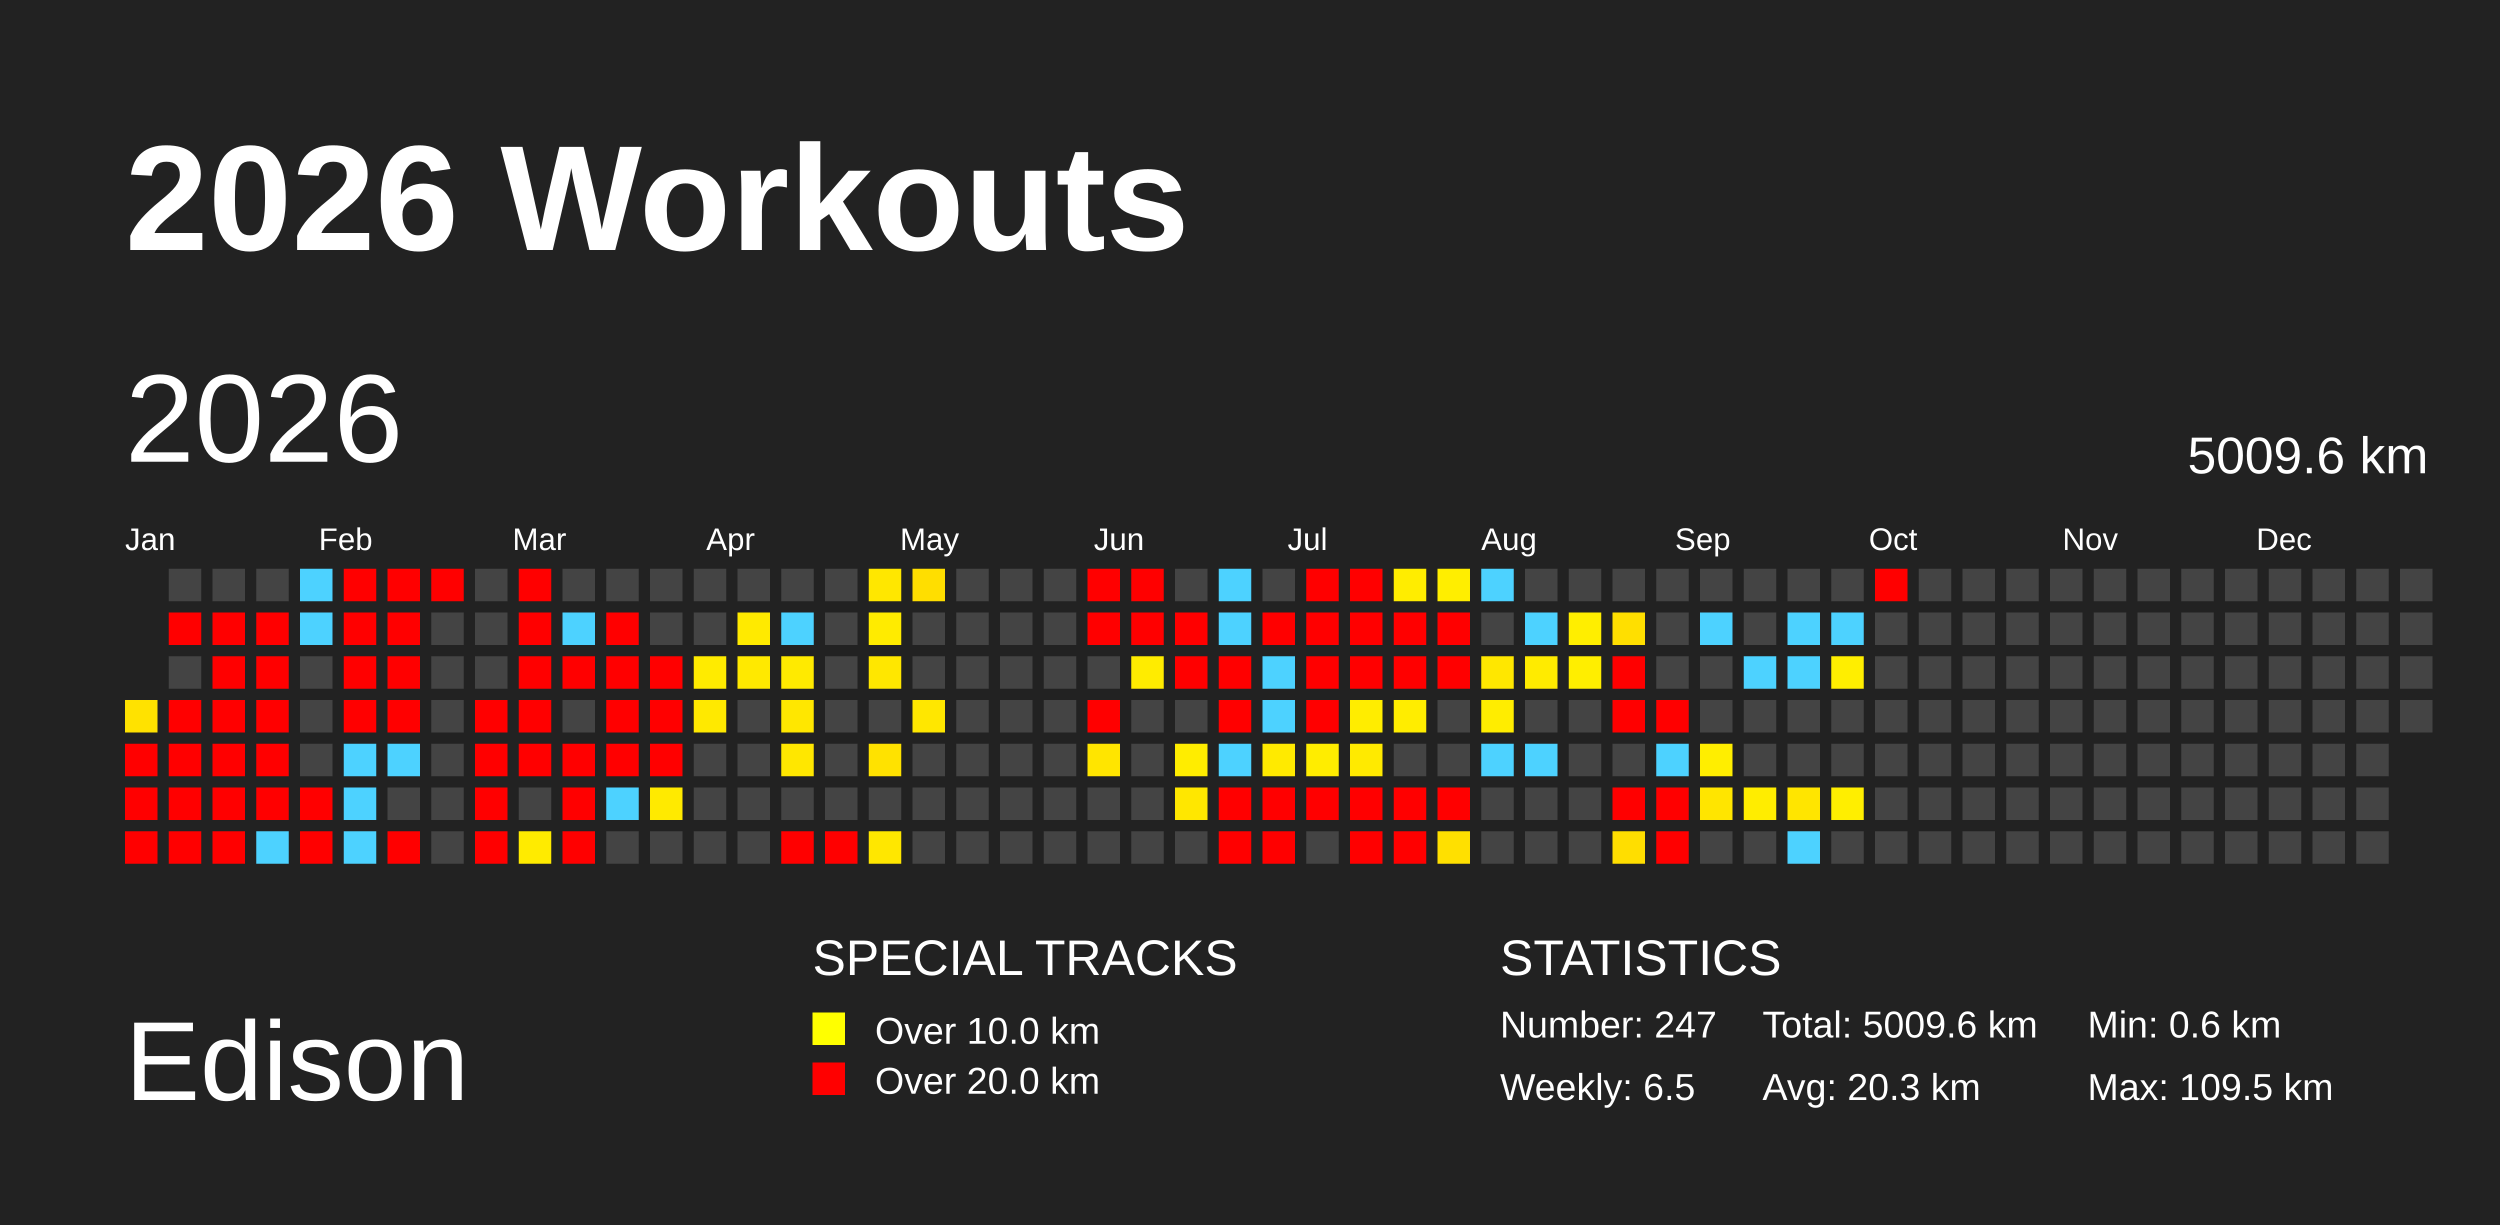
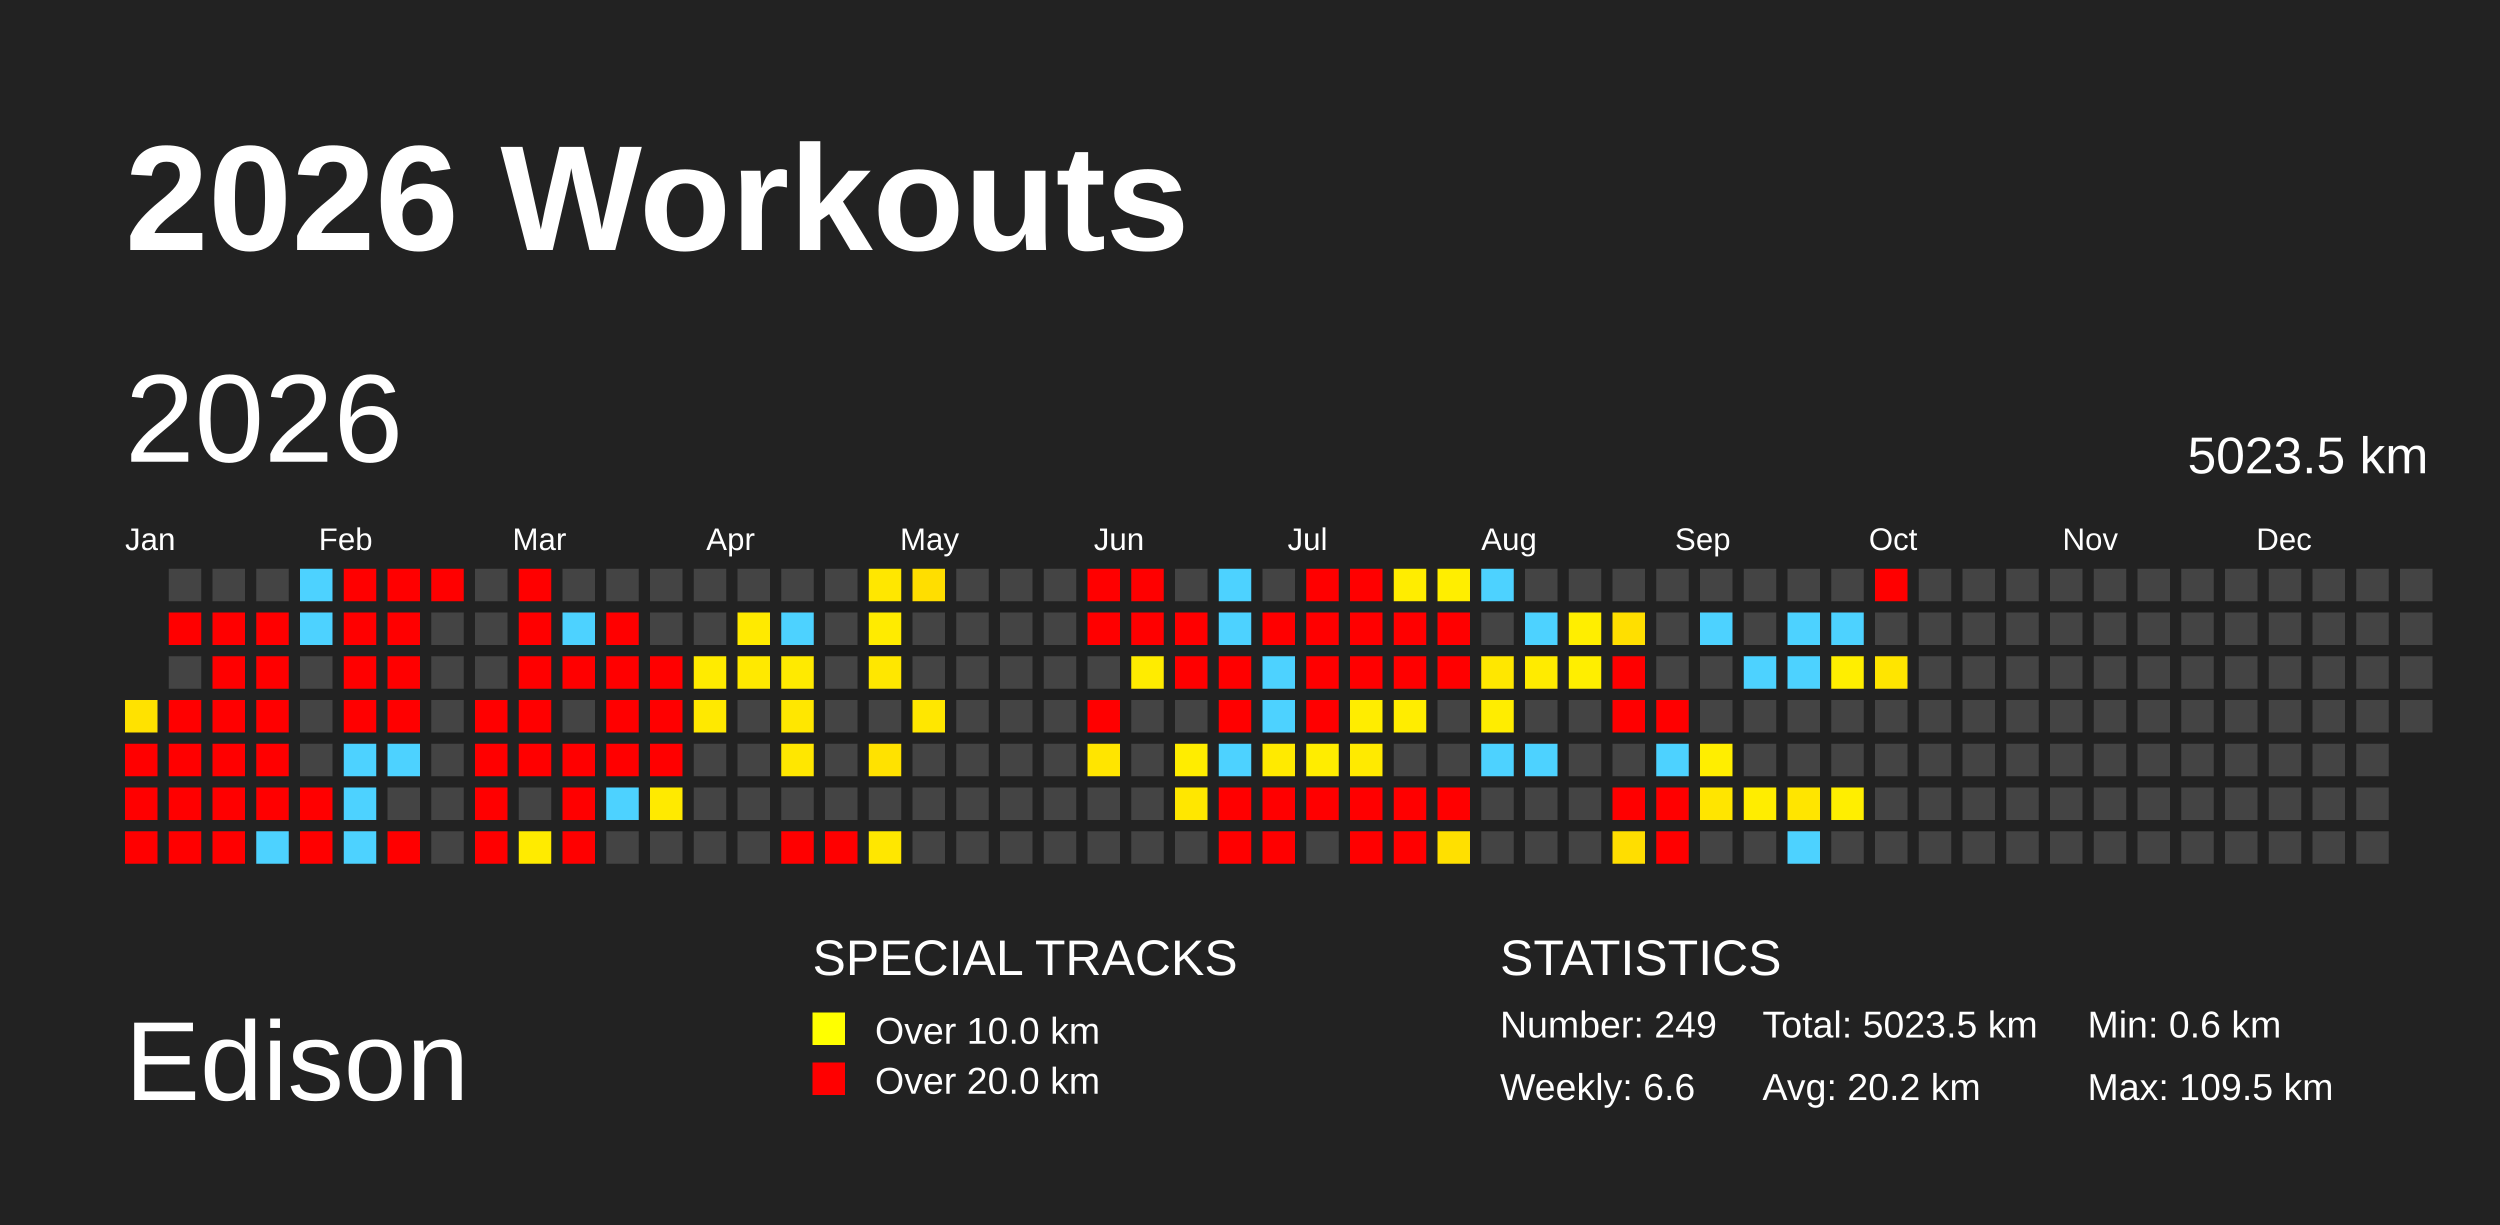
<svg xmlns="http://www.w3.org/2000/svg" baseProfile="full" height="98mm" version="1.1" viewBox="0,0,200,98" width="200mm">
  <defs />
  <rect fill="#222222" height="98" width="200" x="0" y="0" />
  <text fill="#FFFFFF" style="font-size:12px; font-family:Arial; font-weight:bold;" x="10" y="20">2026 Workouts</text>
  <text fill="#FFFFFF" style="font-size:9px; font-family:Arial" x="10" y="88">Edison</text>
  <text fill="#FFFFFF" style="font-size:4px; font-family:Arial" x="65" y="78">SPECIAL TRACKS</text>
  <rect fill="yellow" height="2.6" width="2.6" x="65" y="81" />
  <text fill="#FFFFFF" style="font-size:3px; font-family:Arial" x="70" y="83.5">Over 10.0 km</text>
  <rect fill="red" height="2.6" width="2.6" x="65" y="85" />
  <text fill="#FFFFFF" style="font-size:3px; font-family:Arial" x="70" y="87.5">Over 20.0 km</text>
  <text fill="#FFFFFF" style="font-size:4px; font-family:Arial" x="120" y="78">STATISTICS</text>
-   <text fill="#FFFFFF" style="font-size:3px; font-family:Arial" x="120" y="83">Number: 247</text>
-   <text fill="#FFFFFF" style="font-size:3px; font-family:Arial" x="120" y="88">Weekly: 6.5</text>
-   <text fill="#FFFFFF" style="font-size:3px; font-family:Arial" x="141" y="83">Total: 5009.6 km</text>
-   <text fill="#FFFFFF" style="font-size:3px; font-family:Arial" x="141" y="88">Avg: 20.3 km</text>
+   <text fill="#FFFFFF" style="font-size:3px; font-family:Arial" x="120" y="83">Number: 249</text>
+   <text fill="#FFFFFF" style="font-size:3px; font-family:Arial" x="120" y="88">Weekly: 6.6</text>
+   <text fill="#FFFFFF" style="font-size:3px; font-family:Arial" x="141" y="83">Total: 5023.5 km</text>
+   <text fill="#FFFFFF" style="font-size:3px; font-family:Arial" x="141" y="88">Avg: 20.2 km</text>
  <text fill="#FFFFFF" style="font-size:3px; font-family:Arial" x="167" y="83">Min: 0.6 km</text>
  <text fill="#FFFFFF" style="font-size:3px; font-family:Arial" x="167" y="88">Max: 109.5 km</text>
  <text dominant-baseline="hanging" fill="#FFFFFF" style="font-size:10.0px; font-family:Arial;" x="10" y="30">2026</text>
-   <text dominant-baseline="hanging" fill="#FFFFFF" style="font-size:4.125px; font-family:Arial;" x="175" y="35">5009.6 km</text>
+   <text dominant-baseline="hanging" fill="#FFFFFF" style="font-size:4.125px; font-family:Arial;" x="175" y="35">5023.5 km</text>
  <text fill="#FFFFFF" style="font-size:2.5px; font-family:Arial" x="10.0" y="44">Jan</text>
  <text fill="#FFFFFF" style="font-size:2.5px; font-family:Arial" x="25.5" y="44">Feb</text>
  <text fill="#FFFFFF" style="font-size:2.5px; font-family:Arial" x="41.0" y="44">Mar</text>
  <text fill="#FFFFFF" style="font-size:2.5px; font-family:Arial" x="56.5" y="44">Apr</text>
  <text fill="#FFFFFF" style="font-size:2.5px; font-family:Arial" x="72.0" y="44">May</text>
  <text fill="#FFFFFF" style="font-size:2.5px; font-family:Arial" x="87.5" y="44">Jun</text>
  <text fill="#FFFFFF" style="font-size:2.5px; font-family:Arial" x="103.0" y="44">Jul</text>
  <text fill="#FFFFFF" style="font-size:2.5px; font-family:Arial" x="118.5" y="44">Aug</text>
  <text fill="#FFFFFF" style="font-size:2.5px; font-family:Arial" x="134.0" y="44">Sep</text>
  <text fill="#FFFFFF" style="font-size:2.5px; font-family:Arial" x="149.5" y="44">Oct</text>
  <text fill="#FFFFFF" style="font-size:2.5px; font-family:Arial" x="165.0" y="44">Nov</text>
  <text fill="#FFFFFF" style="font-size:2.5px; font-family:Arial" x="180.5" y="44">Dec</text>
  <rect fill="#ffe200" height="2.6" width="2.6" x="10.0" y="56.0" />
  <rect fill="red" height="2.6" width="2.6" x="10.0" y="59.5" />
  <rect fill="red" height="2.6" width="2.6" x="10.0" y="63.0" />
  <rect fill="red" height="2.6" width="2.6" x="10.0" y="66.5" />
  <rect fill="#444444" height="2.6" width="2.6" x="13.5" y="45.5" />
  <rect fill="red" height="2.6" width="2.6" x="13.5" y="49.0" />
  <rect fill="#444444" height="2.6" width="2.6" x="13.5" y="52.5" />
  <rect fill="red" height="2.6" width="2.6" x="13.5" y="56.0" />
  <rect fill="red" height="2.6" width="2.6" x="13.5" y="59.5" />
  <rect fill="red" height="2.6" width="2.6" x="13.5" y="63.0" />
  <rect fill="red" height="2.6" width="2.6" x="13.5" y="66.5" />
  <rect fill="#444444" height="2.6" width="2.6" x="17.0" y="45.5" />
  <rect fill="red" height="2.6" width="2.6" x="17.0" y="49.0" />
  <rect fill="red" height="2.6" width="2.6" x="17.0" y="52.5" />
  <rect fill="red" height="2.6" width="2.6" x="17.0" y="56.0" />
  <rect fill="red" height="2.6" width="2.6" x="17.0" y="59.5" />
  <rect fill="red" height="2.6" width="2.6" x="17.0" y="63.0" />
  <rect fill="red" height="2.6" width="2.6" x="17.0" y="66.5" />
  <rect fill="#444444" height="2.6" width="2.6" x="20.5" y="45.5" />
  <rect fill="red" height="2.6" width="2.6" x="20.5" y="49.0" />
  <rect fill="red" height="2.6" width="2.6" x="20.5" y="52.5" />
  <rect fill="red" height="2.6" width="2.6" x="20.5" y="56.0" />
  <rect fill="red" height="2.6" width="2.6" x="20.5" y="59.5" />
  <rect fill="red" height="2.6" width="2.6" x="20.5" y="63.0" />
  <rect fill="#4dd2ff" height="2.6" width="2.6" x="20.5" y="66.5" />
  <rect fill="#4dd2ff" height="2.6" width="2.6" x="24.0" y="45.5" />
  <rect fill="#4dd2ff" height="2.6" width="2.6" x="24.0" y="49.0" />
  <rect fill="#444444" height="2.6" width="2.6" x="24.0" y="52.5" />
  <rect fill="#444444" height="2.6" width="2.6" x="24.0" y="56.0" />
  <rect fill="#444444" height="2.6" width="2.6" x="24.0" y="59.5" />
  <rect fill="red" height="2.6" width="2.6" x="24.0" y="63.0" />
  <rect fill="red" height="2.6" width="2.6" x="24.0" y="66.5" />
  <rect fill="red" height="2.6" width="2.6" x="27.5" y="45.5" />
  <rect fill="red" height="2.6" width="2.6" x="27.5" y="49.0" />
  <rect fill="red" height="2.6" width="2.6" x="27.5" y="52.5" />
  <rect fill="red" height="2.6" width="2.6" x="27.5" y="56.0" />
  <rect fill="#4dd2ff" height="2.6" width="2.6" x="27.5" y="59.5" />
  <rect fill="#4dd2ff" height="2.6" width="2.6" x="27.5" y="63.0" />
  <rect fill="#4dd2ff" height="2.6" width="2.6" x="27.5" y="66.5" />
  <rect fill="red" height="2.6" width="2.6" x="31.0" y="45.5" />
  <rect fill="red" height="2.6" width="2.6" x="31.0" y="49.0" />
  <rect fill="red" height="2.6" width="2.6" x="31.0" y="52.5" />
  <rect fill="red" height="2.6" width="2.6" x="31.0" y="56.0" />
  <rect fill="#4dd2ff" height="2.6" width="2.6" x="31.0" y="59.5" />
  <rect fill="#444444" height="2.6" width="2.6" x="31.0" y="63.0" />
  <rect fill="red" height="2.6" width="2.6" x="31.0" y="66.5" />
  <rect fill="red" height="2.6" width="2.6" x="34.5" y="45.5" />
  <rect fill="#444444" height="2.6" width="2.6" x="34.5" y="49.0" />
  <rect fill="#444444" height="2.6" width="2.6" x="34.5" y="52.5" />
  <rect fill="#444444" height="2.6" width="2.6" x="34.5" y="56.0" />
  <rect fill="#444444" height="2.6" width="2.6" x="34.5" y="59.5" />
  <rect fill="#444444" height="2.6" width="2.6" x="34.5" y="63.0" />
  <rect fill="#444444" height="2.6" width="2.6" x="34.5" y="66.5" />
  <rect fill="#444444" height="2.6" width="2.6" x="38.0" y="45.5" />
  <rect fill="#444444" height="2.6" width="2.6" x="38.0" y="49.0" />
  <rect fill="#444444" height="2.6" width="2.6" x="38.0" y="52.5" />
  <rect fill="red" height="2.6" width="2.6" x="38.0" y="56.0" />
  <rect fill="red" height="2.6" width="2.6" x="38.0" y="59.5" />
  <rect fill="red" height="2.6" width="2.6" x="38.0" y="63.0" />
  <rect fill="red" height="2.6" width="2.6" x="38.0" y="66.5" />
  <rect fill="red" height="2.6" width="2.6" x="41.5" y="45.5" />
  <rect fill="red" height="2.6" width="2.6" x="41.5" y="49.0" />
  <rect fill="red" height="2.6" width="2.6" x="41.5" y="52.5" />
  <rect fill="red" height="2.6" width="2.6" x="41.5" y="56.0" />
  <rect fill="red" height="2.6" width="2.6" x="41.5" y="59.5" />
  <rect fill="#444444" height="2.6" width="2.6" x="41.5" y="63.0" />
  <rect fill="#ffeb00" height="2.6" width="2.6" x="41.5" y="66.5" />
  <rect fill="#444444" height="2.6" width="2.6" x="45.0" y="45.5" />
  <rect fill="#4dd2ff" height="2.6" width="2.6" x="45.0" y="49.0" />
  <rect fill="red" height="2.6" width="2.6" x="45.0" y="52.5" />
  <rect fill="#444444" height="2.6" width="2.6" x="45.0" y="56.0" />
  <rect fill="red" height="2.6" width="2.6" x="45.0" y="59.5" />
  <rect fill="red" height="2.6" width="2.6" x="45.0" y="63.0" />
  <rect fill="red" height="2.6" width="2.6" x="45.0" y="66.5" />
  <rect fill="#444444" height="2.6" width="2.6" x="48.5" y="45.5" />
  <rect fill="red" height="2.6" width="2.6" x="48.5" y="49.0" />
  <rect fill="red" height="2.6" width="2.6" x="48.5" y="52.5" />
  <rect fill="red" height="2.6" width="2.6" x="48.5" y="56.0" />
  <rect fill="red" height="2.6" width="2.6" x="48.5" y="59.5" />
  <rect fill="#4dd2ff" height="2.6" width="2.6" x="48.5" y="63.0" />
  <rect fill="#444444" height="2.6" width="2.6" x="48.5" y="66.5" />
  <rect fill="#444444" height="2.6" width="2.6" x="52.0" y="45.5" />
  <rect fill="#444444" height="2.6" width="2.6" x="52.0" y="49.0" />
  <rect fill="red" height="2.6" width="2.6" x="52.0" y="52.5" />
  <rect fill="red" height="2.6" width="2.6" x="52.0" y="56.0" />
  <rect fill="red" height="2.6" width="2.6" x="52.0" y="59.5" />
  <rect fill="#ffea00" height="2.6" width="2.6" x="52.0" y="63.0" />
  <rect fill="#444444" height="2.6" width="2.6" x="52.0" y="66.5" />
  <rect fill="#444444" height="2.6" width="2.6" x="55.5" y="45.5" />
  <rect fill="#444444" height="2.6" width="2.6" x="55.5" y="49.0" />
  <rect fill="#ffeb00" height="2.6" width="2.6" x="55.5" y="52.5" />
  <rect fill="#ffe900" height="2.6" width="2.6" x="55.5" y="56.0" />
  <rect fill="#444444" height="2.6" width="2.6" x="55.5" y="59.5" />
  <rect fill="#444444" height="2.6" width="2.6" x="55.5" y="63.0" />
  <rect fill="#444444" height="2.6" width="2.6" x="55.5" y="66.5" />
  <rect fill="#444444" height="2.6" width="2.6" x="59.0" y="45.5" />
  <rect fill="#ffea00" height="2.6" width="2.6" x="59.0" y="49.0" />
  <rect fill="#ffe900" height="2.6" width="2.6" x="59.0" y="52.5" />
  <rect fill="#444444" height="2.6" width="2.6" x="59.0" y="56.0" />
  <rect fill="#444444" height="2.6" width="2.6" x="59.0" y="59.5" />
  <rect fill="#444444" height="2.6" width="2.6" x="59.0" y="63.0" />
  <rect fill="#444444" height="2.6" width="2.6" x="59.0" y="66.5" />
  <rect fill="#444444" height="2.6" width="2.6" x="62.5" y="45.5" />
  <rect fill="#4dd2ff" height="2.6" width="2.6" x="62.5" y="49.0" />
  <rect fill="#ffea00" height="2.6" width="2.6" x="62.5" y="52.5" />
  <rect fill="#ffe700" height="2.6" width="2.6" x="62.5" y="56.0" />
  <rect fill="#ffe700" height="2.6" width="2.6" x="62.5" y="59.5" />
  <rect fill="#444444" height="2.6" width="2.6" x="62.5" y="63.0" />
  <rect fill="red" height="2.6" width="2.6" x="62.5" y="66.5" />
  <rect fill="#444444" height="2.6" width="2.6" x="66.0" y="45.5" />
  <rect fill="#444444" height="2.6" width="2.6" x="66.0" y="49.0" />
  <rect fill="#444444" height="2.6" width="2.6" x="66.0" y="52.5" />
  <rect fill="#444444" height="2.6" width="2.6" x="66.0" y="56.0" />
  <rect fill="#444444" height="2.6" width="2.6" x="66.0" y="59.5" />
  <rect fill="#444444" height="2.6" width="2.6" x="66.0" y="63.0" />
  <rect fill="red" height="2.6" width="2.6" x="66.0" y="66.5" />
  <rect fill="#ffe700" height="2.6" width="2.6" x="69.5" y="45.5" />
  <rect fill="#ffeb00" height="2.6" width="2.6" x="69.5" y="49.0" />
  <rect fill="#ffe700" height="2.6" width="2.6" x="69.5" y="52.5" />
  <rect fill="#444444" height="2.6" width="2.6" x="69.5" y="56.0" />
  <rect fill="#ffe200" height="2.6" width="2.6" x="69.5" y="59.5" />
  <rect fill="#444444" height="2.6" width="2.6" x="69.5" y="63.0" />
  <rect fill="#ffe700" height="2.6" width="2.6" x="69.5" y="66.5" />
  <rect fill="#ffde00" height="2.6" width="2.6" x="73.0" y="45.5" />
  <rect fill="#444444" height="2.6" width="2.6" x="73.0" y="49.0" />
  <rect fill="#444444" height="2.6" width="2.6" x="73.0" y="52.5" />
  <rect fill="#ffe700" height="2.6" width="2.6" x="73.0" y="56.0" />
  <rect fill="#444444" height="2.6" width="2.6" x="73.0" y="59.5" />
  <rect fill="#444444" height="2.6" width="2.6" x="73.0" y="63.0" />
  <rect fill="#444444" height="2.6" width="2.6" x="73.0" y="66.5" />
  <rect fill="#444444" height="2.6" width="2.6" x="76.5" y="45.5" />
  <rect fill="#444444" height="2.6" width="2.6" x="76.5" y="49.0" />
  <rect fill="#444444" height="2.6" width="2.6" x="76.5" y="52.5" />
  <rect fill="#444444" height="2.6" width="2.6" x="76.5" y="56.0" />
  <rect fill="#444444" height="2.6" width="2.6" x="76.5" y="59.5" />
  <rect fill="#444444" height="2.6" width="2.6" x="76.5" y="63.0" />
  <rect fill="#444444" height="2.6" width="2.6" x="76.5" y="66.5" />
  <rect fill="#444444" height="2.6" width="2.6" x="80.0" y="45.5" />
  <rect fill="#444444" height="2.6" width="2.6" x="80.0" y="49.0" />
  <rect fill="#444444" height="2.6" width="2.6" x="80.0" y="52.5" />
  <rect fill="#444444" height="2.6" width="2.6" x="80.0" y="56.0" />
  <rect fill="#444444" height="2.6" width="2.6" x="80.0" y="59.5" />
  <rect fill="#444444" height="2.6" width="2.6" x="80.0" y="63.0" />
  <rect fill="#444444" height="2.6" width="2.6" x="80.0" y="66.5" />
  <rect fill="#444444" height="2.6" width="2.6" x="83.5" y="45.5" />
  <rect fill="#444444" height="2.6" width="2.6" x="83.5" y="49.0" />
  <rect fill="#444444" height="2.6" width="2.6" x="83.5" y="52.5" />
  <rect fill="#444444" height="2.6" width="2.6" x="83.5" y="56.0" />
  <rect fill="#444444" height="2.6" width="2.6" x="83.5" y="59.5" />
  <rect fill="#444444" height="2.6" width="2.6" x="83.5" y="63.0" />
  <rect fill="#444444" height="2.6" width="2.6" x="83.5" y="66.5" />
  <rect fill="red" height="2.6" width="2.6" x="87.0" y="45.5" />
  <rect fill="red" height="2.6" width="2.6" x="87.0" y="49.0" />
  <rect fill="#444444" height="2.6" width="2.6" x="87.0" y="52.5" />
  <rect fill="red" height="2.6" width="2.6" x="87.0" y="56.0" />
  <rect fill="#ffe500" height="2.6" width="2.6" x="87.0" y="59.5" />
  <rect fill="#444444" height="2.6" width="2.6" x="87.0" y="63.0" />
  <rect fill="#444444" height="2.6" width="2.6" x="87.0" y="66.5" />
  <rect fill="red" height="2.6" width="2.6" x="90.5" y="45.5" />
  <rect fill="red" height="2.6" width="2.6" x="90.5" y="49.0" />
  <rect fill="#ffec00" height="2.6" width="2.6" x="90.5" y="52.5" />
  <rect fill="#444444" height="2.6" width="2.6" x="90.5" y="56.0" />
  <rect fill="#444444" height="2.6" width="2.6" x="90.5" y="59.5" />
  <rect fill="#444444" height="2.6" width="2.6" x="90.5" y="63.0" />
  <rect fill="#444444" height="2.6" width="2.6" x="90.5" y="66.5" />
  <rect fill="#444444" height="2.6" width="2.6" x="94.0" y="45.5" />
  <rect fill="red" height="2.6" width="2.6" x="94.0" y="49.0" />
  <rect fill="red" height="2.6" width="2.6" x="94.0" y="52.5" />
  <rect fill="#444444" height="2.6" width="2.6" x="94.0" y="56.0" />
  <rect fill="#ffed00" height="2.6" width="2.6" x="94.0" y="59.5" />
  <rect fill="#ffe700" height="2.6" width="2.6" x="94.0" y="63.0" />
  <rect fill="#444444" height="2.6" width="2.6" x="94.0" y="66.5" />
  <rect fill="#4dd2ff" height="2.6" width="2.6" x="97.5" y="45.5" />
  <rect fill="#4dd2ff" height="2.6" width="2.6" x="97.5" y="49.0" />
  <rect fill="red" height="2.6" width="2.6" x="97.5" y="52.5" />
  <rect fill="red" height="2.6" width="2.6" x="97.5" y="56.0" />
  <rect fill="#4dd2ff" height="2.6" width="2.6" x="97.5" y="59.5" />
  <rect fill="red" height="2.6" width="2.6" x="97.5" y="63.0" />
  <rect fill="red" height="2.6" width="2.6" x="97.5" y="66.5" />
  <rect fill="#444444" height="2.6" width="2.6" x="101.0" y="45.5" />
  <rect fill="red" height="2.6" width="2.6" x="101.0" y="49.0" />
  <rect fill="#4dd2ff" height="2.6" width="2.6" x="101.0" y="52.5" />
  <rect fill="#4dd2ff" height="2.6" width="2.6" x="101.0" y="56.0" />
  <rect fill="#ffea00" height="2.6" width="2.6" x="101.0" y="59.5" />
  <rect fill="red" height="2.6" width="2.6" x="101.0" y="63.0" />
  <rect fill="red" height="2.6" width="2.6" x="101.0" y="66.5" />
  <rect fill="red" height="2.6" width="2.6" x="104.5" y="45.5" />
  <rect fill="red" height="2.6" width="2.6" x="104.5" y="49.0" />
  <rect fill="red" height="2.6" width="2.6" x="104.5" y="52.5" />
  <rect fill="red" height="2.6" width="2.6" x="104.5" y="56.0" />
  <rect fill="#ffed00" height="2.6" width="2.6" x="104.5" y="59.5" />
  <rect fill="red" height="2.6" width="2.6" x="104.5" y="63.0" />
  <rect fill="#444444" height="2.6" width="2.6" x="104.5" y="66.5" />
  <rect fill="red" height="2.6" width="2.6" x="108.0" y="45.5" />
  <rect fill="red" height="2.6" width="2.6" x="108.0" y="49.0" />
  <rect fill="red" height="2.6" width="2.6" x="108.0" y="52.5" />
  <rect fill="#ffed00" height="2.6" width="2.6" x="108.0" y="56.0" />
  <rect fill="#ffea00" height="2.6" width="2.6" x="108.0" y="59.5" />
  <rect fill="red" height="2.6" width="2.6" x="108.0" y="63.0" />
  <rect fill="red" height="2.6" width="2.6" x="108.0" y="66.5" />
  <rect fill="#ffed00" height="2.6" width="2.6" x="111.5" y="45.5" />
  <rect fill="red" height="2.6" width="2.6" x="111.5" y="49.0" />
  <rect fill="red" height="2.6" width="2.6" x="111.5" y="52.5" />
  <rect fill="#ffed00" height="2.6" width="2.6" x="111.5" y="56.0" />
  <rect fill="#444444" height="2.6" width="2.6" x="111.5" y="59.5" />
  <rect fill="red" height="2.6" width="2.6" x="111.5" y="63.0" />
  <rect fill="red" height="2.6" width="2.6" x="111.5" y="66.5" />
  <rect fill="#ffee00" height="2.6" width="2.6" x="115.0" y="45.5" />
  <rect fill="red" height="2.6" width="2.6" x="115.0" y="49.0" />
  <rect fill="red" height="2.6" width="2.6" x="115.0" y="52.5" />
  <rect fill="#444444" height="2.6" width="2.6" x="115.0" y="56.0" />
  <rect fill="#444444" height="2.6" width="2.6" x="115.0" y="59.5" />
  <rect fill="red" height="2.6" width="2.6" x="115.0" y="63.0" />
  <rect fill="#ffe000" height="2.6" width="2.6" x="115.0" y="66.5" />
  <rect fill="#4dd2ff" height="2.6" width="2.6" x="118.5" y="45.5" />
  <rect fill="#444444" height="2.6" width="2.6" x="118.5" y="49.0" />
  <rect fill="#ffe700" height="2.6" width="2.6" x="118.5" y="52.5" />
  <rect fill="#ffed00" height="2.6" width="2.6" x="118.5" y="56.0" />
  <rect fill="#4dd2ff" height="2.6" width="2.6" x="118.5" y="59.5" />
  <rect fill="#444444" height="2.6" width="2.6" x="118.5" y="63.0" />
  <rect fill="#444444" height="2.6" width="2.6" x="118.5" y="66.5" />
  <rect fill="#444444" height="2.6" width="2.6" x="122.0" y="45.5" />
  <rect fill="#4dd2ff" height="2.6" width="2.6" x="122.0" y="49.0" />
  <rect fill="#ffeb00" height="2.6" width="2.6" x="122.0" y="52.5" />
  <rect fill="#444444" height="2.6" width="2.6" x="122.0" y="56.0" />
  <rect fill="#4dd2ff" height="2.6" width="2.6" x="122.0" y="59.5" />
  <rect fill="#444444" height="2.6" width="2.6" x="122.0" y="63.0" />
  <rect fill="#444444" height="2.6" width="2.6" x="122.0" y="66.5" />
  <rect fill="#444444" height="2.6" width="2.6" x="125.5" y="45.5" />
  <rect fill="#ffee00" height="2.6" width="2.6" x="125.5" y="49.0" />
  <rect fill="#ffee00" height="2.6" width="2.6" x="125.5" y="52.5" />
  <rect fill="#444444" height="2.6" width="2.6" x="125.5" y="56.0" />
  <rect fill="#444444" height="2.6" width="2.6" x="125.5" y="59.5" />
  <rect fill="#444444" height="2.6" width="2.6" x="125.5" y="63.0" />
  <rect fill="#444444" height="2.6" width="2.6" x="125.5" y="66.5" />
  <rect fill="#444444" height="2.6" width="2.6" x="129.0" y="45.5" />
  <rect fill="#ffdf00" height="2.6" width="2.6" x="129.0" y="49.0" />
  <rect fill="red" height="2.6" width="2.6" x="129.0" y="52.5" />
  <rect fill="red" height="2.6" width="2.6" x="129.0" y="56.0" />
  <rect fill="#444444" height="2.6" width="2.6" x="129.0" y="59.5" />
  <rect fill="red" height="2.6" width="2.6" x="129.0" y="63.0" />
  <rect fill="#ffde00" height="2.6" width="2.6" x="129.0" y="66.5" />
  <rect fill="#444444" height="2.6" width="2.6" x="132.5" y="45.5" />
  <rect fill="#444444" height="2.6" width="2.6" x="132.5" y="49.0" />
  <rect fill="#444444" height="2.6" width="2.6" x="132.5" y="52.5" />
  <rect fill="red" height="2.6" width="2.6" x="132.5" y="56.0" />
  <rect fill="#4dd2ff" height="2.6" width="2.6" x="132.5" y="59.5" />
  <rect fill="red" height="2.6" width="2.6" x="132.5" y="63.0" />
  <rect fill="red" height="2.6" width="2.6" x="132.5" y="66.5" />
  <rect fill="#444444" height="2.6" width="2.6" x="136.0" y="45.5" />
  <rect fill="#4dd2ff" height="2.6" width="2.6" x="136.0" y="49.0" />
  <rect fill="#444444" height="2.6" width="2.6" x="136.0" y="52.5" />
  <rect fill="#444444" height="2.6" width="2.6" x="136.0" y="56.0" />
  <rect fill="#ffee00" height="2.6" width="2.6" x="136.0" y="59.5" />
  <rect fill="#ffe500" height="2.6" width="2.6" x="136.0" y="63.0" />
  <rect fill="#444444" height="2.6" width="2.6" x="136.0" y="66.5" />
  <rect fill="#444444" height="2.6" width="2.6" x="139.5" y="45.5" />
  <rect fill="#444444" height="2.6" width="2.6" x="139.5" y="49.0" />
  <rect fill="#4dd2ff" height="2.6" width="2.6" x="139.5" y="52.5" />
  <rect fill="#444444" height="2.6" width="2.6" x="139.5" y="56.0" />
  <rect fill="#444444" height="2.6" width="2.6" x="139.5" y="59.5" />
  <rect fill="#ffed00" height="2.6" width="2.6" x="139.5" y="63.0" />
  <rect fill="#444444" height="2.6" width="2.6" x="139.5" y="66.5" />
  <rect fill="#444444" height="2.6" width="2.6" x="143.0" y="45.5" />
  <rect fill="#4dd2ff" height="2.6" width="2.6" x="143.0" y="49.0" />
  <rect fill="#4dd2ff" height="2.6" width="2.6" x="143.0" y="52.5" />
  <rect fill="#444444" height="2.6" width="2.6" x="143.0" y="56.0" />
  <rect fill="#444444" height="2.6" width="2.6" x="143.0" y="59.5" />
  <rect fill="#ffe500" height="2.6" width="2.6" x="143.0" y="63.0" />
  <rect fill="#4dd2ff" height="2.6" width="2.6" x="143.0" y="66.5" />
  <rect fill="#444444" height="2.6" width="2.6" x="146.5" y="45.5" />
  <rect fill="#4dd2ff" height="2.6" width="2.6" x="146.5" y="49.0" />
  <rect fill="#ffee00" height="2.6" width="2.6" x="146.5" y="52.5" />
  <rect fill="#444444" height="2.6" width="2.6" x="146.5" y="56.0" />
  <rect fill="#444444" height="2.6" width="2.6" x="146.5" y="59.5" />
  <rect fill="#ffee00" height="2.6" width="2.6" x="146.5" y="63.0" />
  <rect fill="#444444" height="2.6" width="2.6" x="146.5" y="66.5" />
  <rect fill="red" height="2.6" width="2.6" x="150.0" y="45.5" />
  <rect fill="#444444" height="2.6" width="2.6" x="150.0" y="49.0" />
-   <rect fill="#444444" height="2.6" width="2.6" x="150.0" y="52.5" />
+   <rect fill="#ffe500" height="2.6" width="2.6" x="150.0" y="52.5" />
  <rect fill="#444444" height="2.6" width="2.6" x="150.0" y="56.0" />
  <rect fill="#444444" height="2.6" width="2.6" x="150.0" y="59.5" />
  <rect fill="#444444" height="2.6" width="2.6" x="150.0" y="63.0" />
  <rect fill="#444444" height="2.6" width="2.6" x="150.0" y="66.5" />
  <rect fill="#444444" height="2.6" width="2.6" x="153.5" y="45.5" />
  <rect fill="#444444" height="2.6" width="2.6" x="153.5" y="49.0" />
  <rect fill="#444444" height="2.6" width="2.6" x="153.5" y="52.5" />
  <rect fill="#444444" height="2.6" width="2.6" x="153.5" y="56.0" />
  <rect fill="#444444" height="2.6" width="2.6" x="153.5" y="59.5" />
  <rect fill="#444444" height="2.6" width="2.6" x="153.5" y="63.0" />
  <rect fill="#444444" height="2.6" width="2.6" x="153.5" y="66.5" />
  <rect fill="#444444" height="2.6" width="2.6" x="157.0" y="45.5" />
  <rect fill="#444444" height="2.6" width="2.6" x="157.0" y="49.0" />
  <rect fill="#444444" height="2.6" width="2.6" x="157.0" y="52.5" />
  <rect fill="#444444" height="2.6" width="2.6" x="157.0" y="56.0" />
  <rect fill="#444444" height="2.6" width="2.6" x="157.0" y="59.5" />
  <rect fill="#444444" height="2.6" width="2.6" x="157.0" y="63.0" />
  <rect fill="#444444" height="2.6" width="2.6" x="157.0" y="66.5" />
  <rect fill="#444444" height="2.6" width="2.6" x="160.5" y="45.5" />
  <rect fill="#444444" height="2.6" width="2.6" x="160.5" y="49.0" />
  <rect fill="#444444" height="2.6" width="2.6" x="160.5" y="52.5" />
  <rect fill="#444444" height="2.6" width="2.6" x="160.5" y="56.0" />
  <rect fill="#444444" height="2.6" width="2.6" x="160.5" y="59.5" />
  <rect fill="#444444" height="2.6" width="2.6" x="160.5" y="63.0" />
  <rect fill="#444444" height="2.6" width="2.6" x="160.5" y="66.5" />
  <rect fill="#444444" height="2.6" width="2.6" x="164.0" y="45.5" />
  <rect fill="#444444" height="2.6" width="2.6" x="164.0" y="49.0" />
  <rect fill="#444444" height="2.6" width="2.6" x="164.0" y="52.5" />
  <rect fill="#444444" height="2.6" width="2.6" x="164.0" y="56.0" />
  <rect fill="#444444" height="2.6" width="2.6" x="164.0" y="59.5" />
  <rect fill="#444444" height="2.6" width="2.6" x="164.0" y="63.0" />
  <rect fill="#444444" height="2.6" width="2.6" x="164.0" y="66.5" />
  <rect fill="#444444" height="2.6" width="2.6" x="167.5" y="45.5" />
  <rect fill="#444444" height="2.6" width="2.6" x="167.5" y="49.0" />
  <rect fill="#444444" height="2.6" width="2.6" x="167.5" y="52.5" />
  <rect fill="#444444" height="2.6" width="2.6" x="167.5" y="56.0" />
  <rect fill="#444444" height="2.6" width="2.6" x="167.5" y="59.5" />
  <rect fill="#444444" height="2.6" width="2.6" x="167.5" y="63.0" />
  <rect fill="#444444" height="2.6" width="2.6" x="167.5" y="66.5" />
  <rect fill="#444444" height="2.6" width="2.6" x="171.0" y="45.5" />
  <rect fill="#444444" height="2.6" width="2.6" x="171.0" y="49.0" />
  <rect fill="#444444" height="2.6" width="2.6" x="171.0" y="52.5" />
  <rect fill="#444444" height="2.6" width="2.6" x="171.0" y="56.0" />
  <rect fill="#444444" height="2.6" width="2.6" x="171.0" y="59.5" />
  <rect fill="#444444" height="2.6" width="2.6" x="171.0" y="63.0" />
  <rect fill="#444444" height="2.6" width="2.6" x="171.0" y="66.5" />
  <rect fill="#444444" height="2.6" width="2.6" x="174.5" y="45.5" />
  <rect fill="#444444" height="2.6" width="2.6" x="174.5" y="49.0" />
  <rect fill="#444444" height="2.6" width="2.6" x="174.5" y="52.5" />
  <rect fill="#444444" height="2.6" width="2.6" x="174.5" y="56.0" />
  <rect fill="#444444" height="2.6" width="2.6" x="174.5" y="59.5" />
  <rect fill="#444444" height="2.6" width="2.6" x="174.5" y="63.0" />
  <rect fill="#444444" height="2.6" width="2.6" x="174.5" y="66.5" />
  <rect fill="#444444" height="2.6" width="2.6" x="178.0" y="45.5" />
  <rect fill="#444444" height="2.6" width="2.6" x="178.0" y="49.0" />
  <rect fill="#444444" height="2.6" width="2.6" x="178.0" y="52.5" />
  <rect fill="#444444" height="2.6" width="2.6" x="178.0" y="56.0" />
  <rect fill="#444444" height="2.6" width="2.6" x="178.0" y="59.5" />
  <rect fill="#444444" height="2.6" width="2.6" x="178.0" y="63.0" />
  <rect fill="#444444" height="2.6" width="2.6" x="178.0" y="66.5" />
  <rect fill="#444444" height="2.6" width="2.6" x="181.5" y="45.5" />
  <rect fill="#444444" height="2.6" width="2.6" x="181.5" y="49.0" />
  <rect fill="#444444" height="2.6" width="2.6" x="181.5" y="52.5" />
  <rect fill="#444444" height="2.6" width="2.6" x="181.5" y="56.0" />
  <rect fill="#444444" height="2.6" width="2.6" x="181.5" y="59.5" />
  <rect fill="#444444" height="2.6" width="2.6" x="181.5" y="63.0" />
  <rect fill="#444444" height="2.6" width="2.6" x="181.5" y="66.5" />
  <rect fill="#444444" height="2.6" width="2.6" x="185.0" y="45.5" />
  <rect fill="#444444" height="2.6" width="2.6" x="185.0" y="49.0" />
  <rect fill="#444444" height="2.6" width="2.6" x="185.0" y="52.5" />
  <rect fill="#444444" height="2.6" width="2.6" x="185.0" y="56.0" />
  <rect fill="#444444" height="2.6" width="2.6" x="185.0" y="59.5" />
  <rect fill="#444444" height="2.6" width="2.6" x="185.0" y="63.0" />
  <rect fill="#444444" height="2.6" width="2.6" x="185.0" y="66.5" />
  <rect fill="#444444" height="2.6" width="2.6" x="188.5" y="45.5" />
  <rect fill="#444444" height="2.6" width="2.6" x="188.5" y="49.0" />
  <rect fill="#444444" height="2.6" width="2.6" x="188.5" y="52.5" />
  <rect fill="#444444" height="2.6" width="2.6" x="188.5" y="56.0" />
  <rect fill="#444444" height="2.6" width="2.6" x="188.5" y="59.5" />
  <rect fill="#444444" height="2.6" width="2.6" x="188.5" y="63.0" />
  <rect fill="#444444" height="2.6" width="2.6" x="188.5" y="66.5" />
  <rect fill="#444444" height="2.6" width="2.6" x="192.0" y="45.5" />
  <rect fill="#444444" height="2.6" width="2.6" x="192.0" y="49.0" />
  <rect fill="#444444" height="2.6" width="2.6" x="192.0" y="52.5" />
  <rect fill="#444444" height="2.6" width="2.6" x="192.0" y="56.0" />
</svg>
